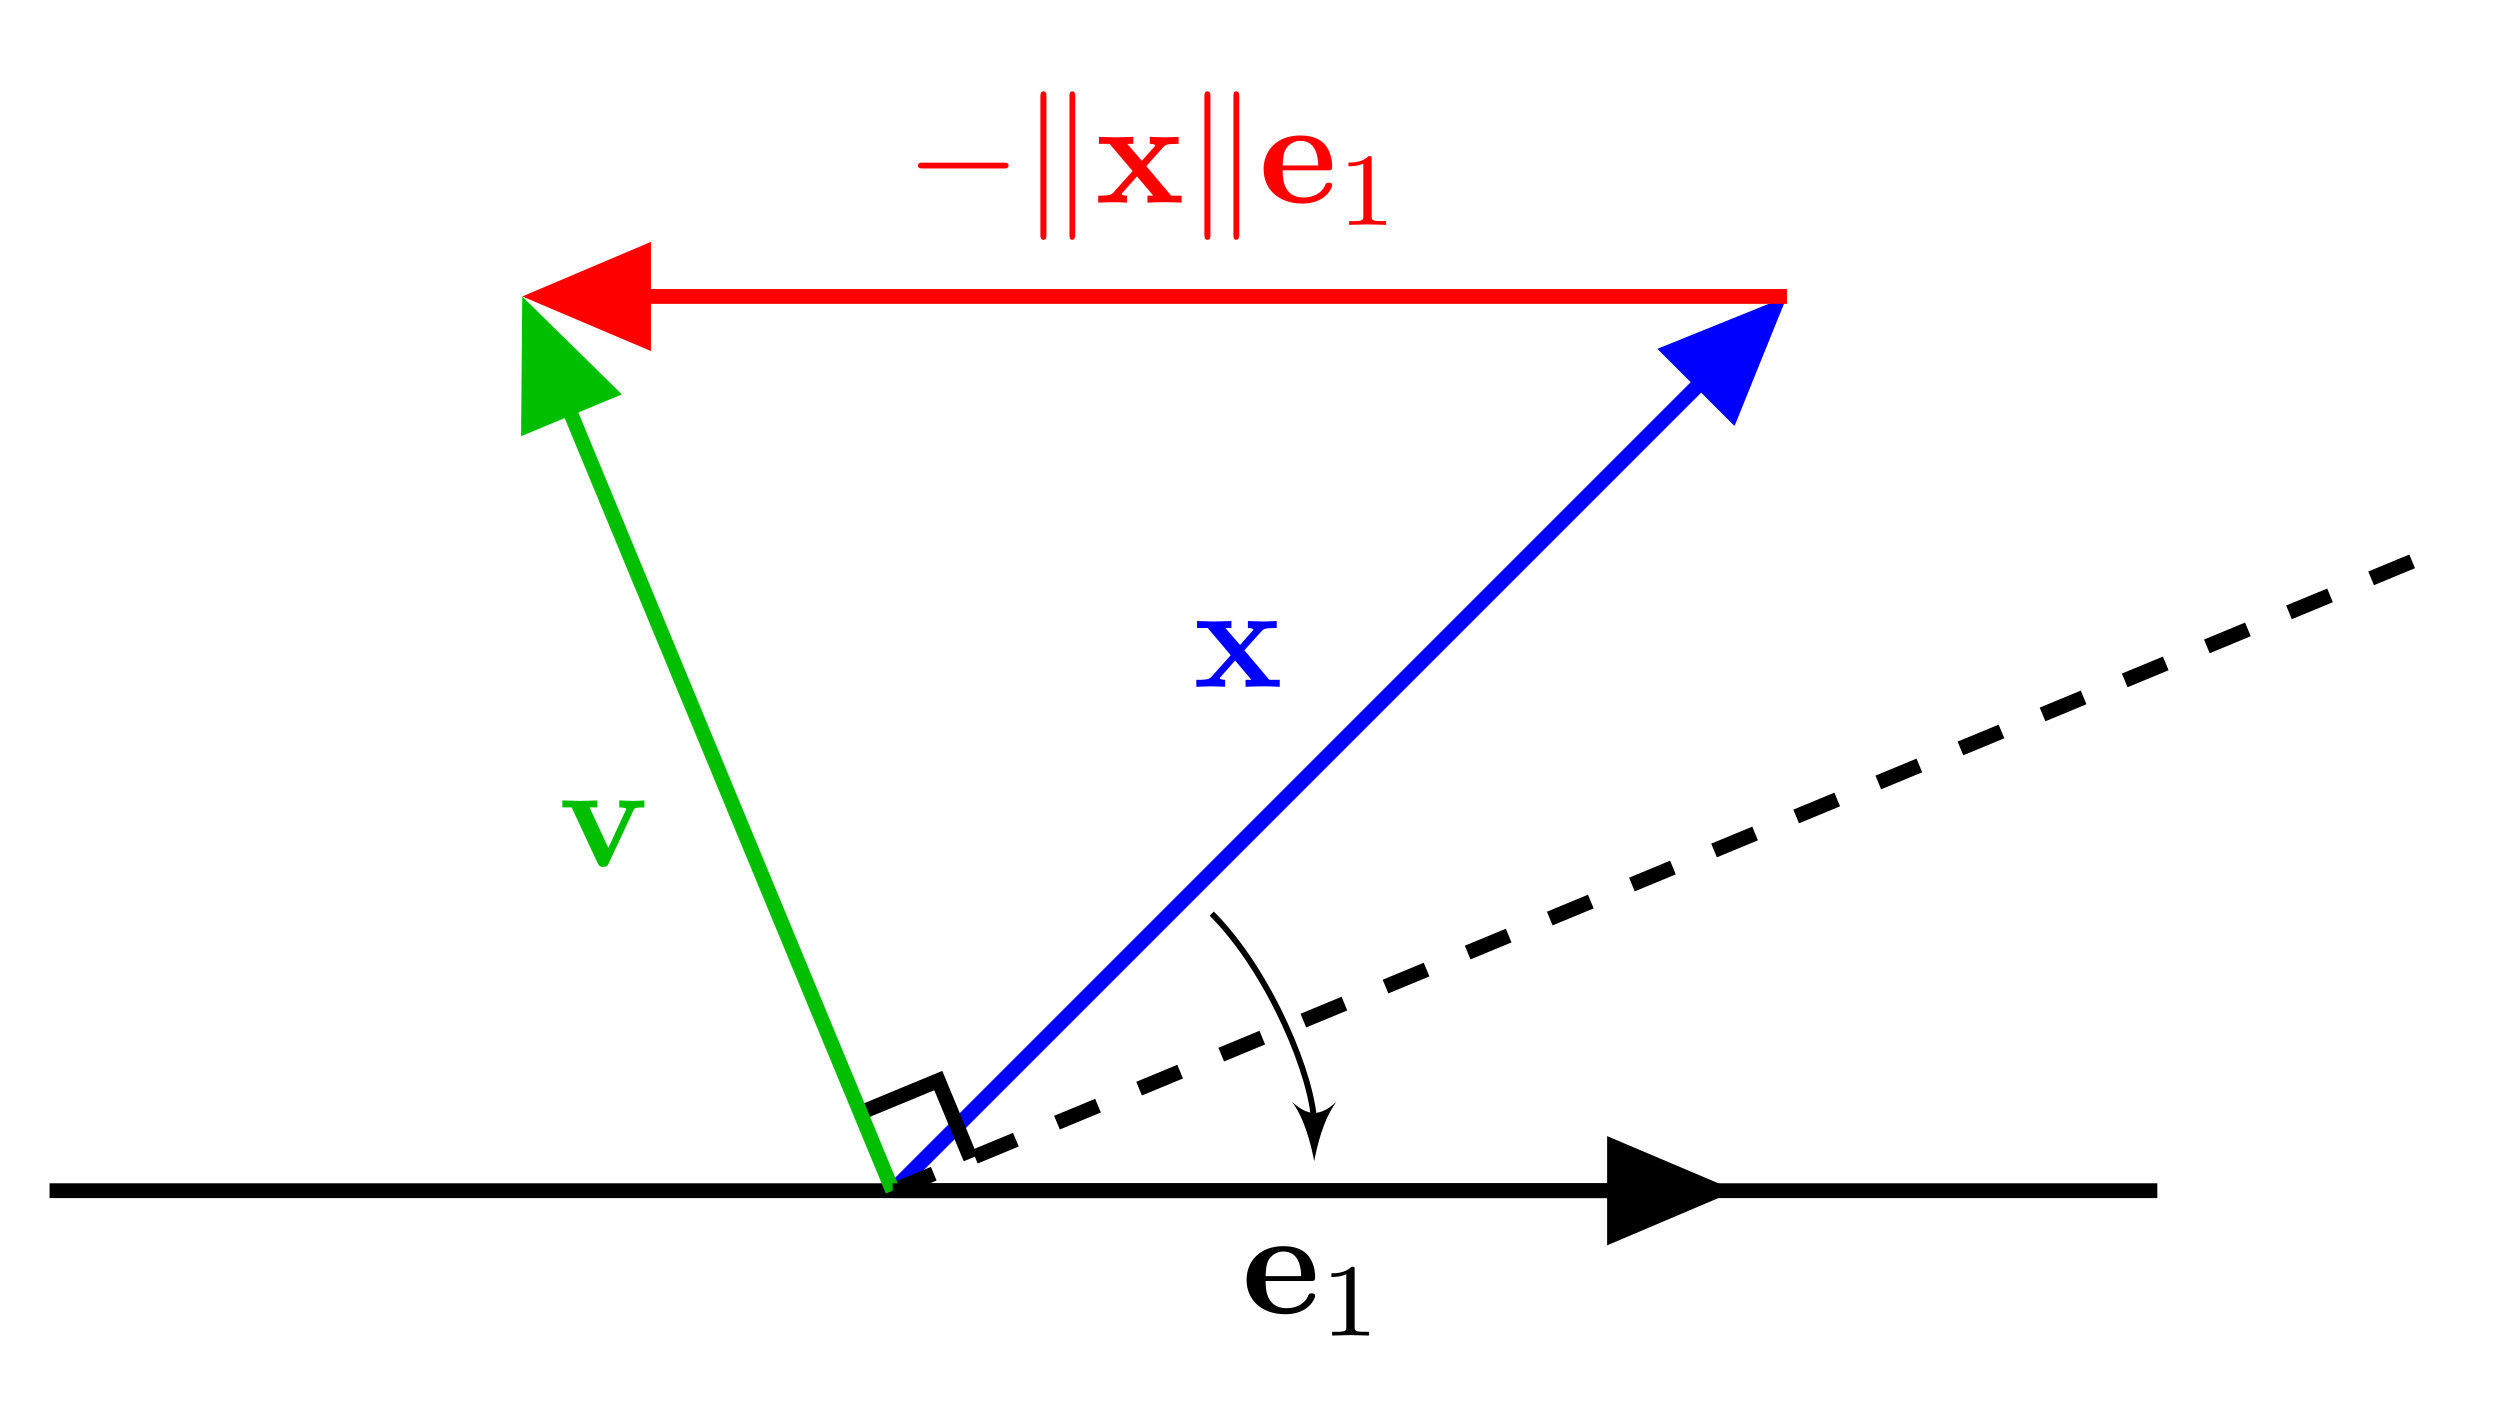
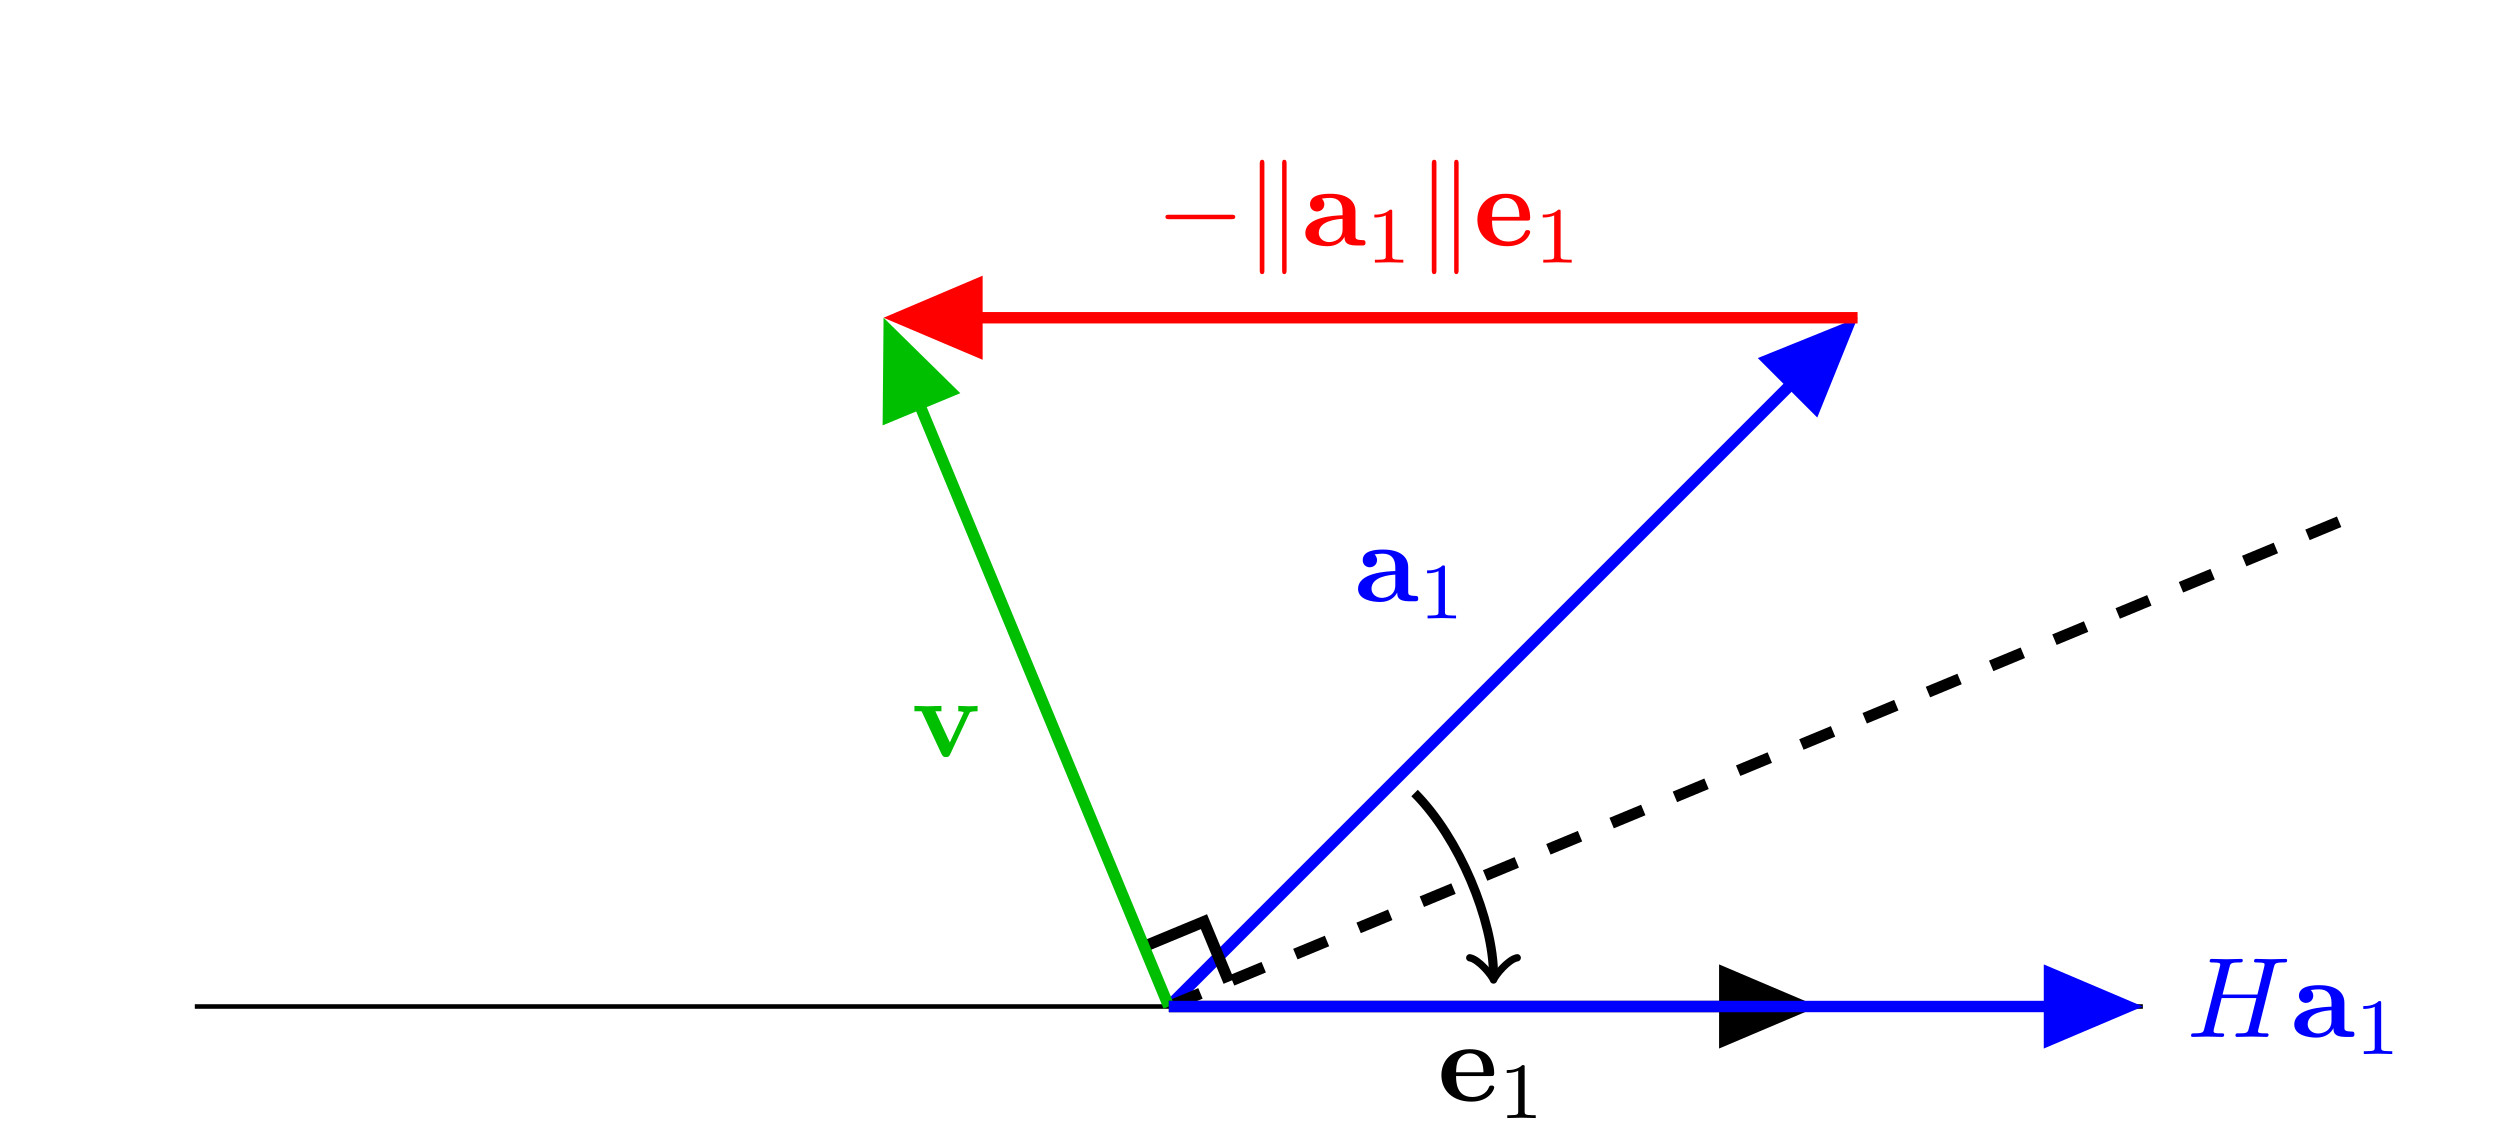
- <svg xmlns="http://www.w3.org/2000/svg" xmlns:xlink="http://www.w3.org/1999/xlink" width="168.109" height="95.961" viewBox="0 0 168.109 95.961">
+ <svg xmlns="http://www.w3.org/2000/svg" xmlns:xlink="http://www.w3.org/1999/xlink" width="218.268pt" height="97.795pt" viewBox="0 0 218.268 97.795">
  <defs>
    <g>
      <g id="glyph-0-0">
-         <path d="M 3.453 -2.453 L 4.609 -3.75 C 4.75 -3.891 4.812 -3.953 5.625 -3.953 L 5.625 -4.422 C 5.281 -4.406 4.766 -4.391 4.719 -4.391 C 4.469 -4.391 3.969 -4.422 3.688 -4.422 L 3.688 -3.953 C 3.828 -3.953 3.953 -3.938 4.062 -3.875 C 4.031 -3.812 4.031 -3.781 3.984 -3.75 L 3.156 -2.812 L 2.172 -3.953 L 2.578 -3.953 L 2.578 -4.422 C 2.312 -4.422 1.688 -4.391 1.359 -4.391 C 1.047 -4.391 0.594 -4.422 0.266 -4.422 L 0.266 -3.953 L 0.984 -3.953 L 2.531 -2.125 L 1.219 -0.656 C 1.062 -0.469 0.703 -0.469 0.219 -0.469 L 0.219 0 C 0.562 -0.016 1.094 -0.031 1.141 -0.031 C 1.391 -0.031 1.969 -0.016 2.156 0 L 2.156 -0.469 C 1.984 -0.469 1.797 -0.516 1.797 -0.578 C 1.797 -0.594 1.797 -0.594 1.859 -0.672 L 2.828 -1.766 L 3.922 -0.469 L 3.531 -0.469 L 3.531 0 C 3.797 -0.016 4.406 -0.031 4.734 -0.031 C 5.047 -0.031 5.5 -0.016 5.828 0 L 5.828 -0.469 L 5.125 -0.469 Z M 3.453 -2.453 " />
+         <path d="M 3.734 -0.766 C 3.734 -0.453 3.734 0 4.766 0 L 5.25 0 C 5.438 0 5.562 0 5.562 -0.234 C 5.562 -0.469 5.438 -0.469 5.297 -0.469 C 4.688 -0.484 4.688 -0.609 4.688 -0.844 L 4.688 -2.984 C 4.688 -3.875 3.984 -4.516 2.5 -4.516 C 1.938 -4.516 0.719 -4.469 0.719 -3.594 C 0.719 -3.156 1.062 -2.969 1.328 -2.969 C 1.641 -2.969 1.969 -3.188 1.969 -3.594 C 1.969 -3.891 1.781 -4.062 1.75 -4.094 C 2.031 -4.141 2.344 -4.156 2.469 -4.156 C 3.203 -4.156 3.562 -3.734 3.562 -2.984 L 3.562 -2.641 C 2.844 -2.609 0.312 -2.516 0.312 -1.078 C 0.312 -0.125 1.562 0.062 2.25 0.062 C 3.047 0.062 3.516 -0.344 3.734 -0.766 Z M 3.562 -2.328 L 3.562 -1.391 C 3.562 -0.422 2.641 -0.297 2.391 -0.297 C 1.891 -0.297 1.484 -0.641 1.484 -1.094 C 1.484 -2.156 3.062 -2.297 3.562 -2.328 Z M 3.562 -2.328 " />
      </g>
      <g id="glyph-0-1">
        <path d="M 4.609 -2.172 C 4.828 -2.172 4.922 -2.172 4.922 -2.438 C 4.922 -2.75 4.859 -3.484 4.359 -3.984 C 4 -4.344 3.469 -4.516 2.781 -4.516 C 1.188 -4.516 0.312 -3.484 0.312 -2.25 C 0.312 -0.906 1.312 0.062 2.922 0.062 C 4.5 0.062 4.922 -1 4.922 -1.172 C 4.922 -1.344 4.734 -1.344 4.688 -1.344 C 4.516 -1.344 4.5 -1.297 4.438 -1.141 C 4.234 -0.656 3.656 -0.344 3.016 -0.344 C 1.609 -0.344 1.594 -1.672 1.594 -2.172 Z M 1.594 -2.5 C 1.609 -2.891 1.625 -3.312 1.828 -3.641 C 2.094 -4.031 2.5 -4.156 2.781 -4.156 C 3.953 -4.156 3.969 -2.844 3.984 -2.5 Z M 1.594 -2.5 " />
      </g>
      <g id="glyph-0-2">
        <path d="M 5.047 -3.75 C 5.109 -3.891 5.141 -3.953 5.781 -3.953 L 5.781 -4.422 C 5.531 -4.406 5.25 -4.391 5 -4.391 C 4.75 -4.391 4.297 -4.422 4.094 -4.422 L 4.094 -3.953 C 4.281 -3.953 4.562 -3.922 4.562 -3.844 C 4.562 -3.844 4.562 -3.812 4.516 -3.734 L 3.359 -1.234 L 2.094 -3.953 L 2.625 -3.953 L 2.625 -4.422 C 2.297 -4.406 1.406 -4.391 1.391 -4.391 C 1.109 -4.391 0.672 -4.422 0.266 -4.422 L 0.266 -3.953 L 0.891 -3.953 L 2.641 -0.203 C 2.766 0.047 2.891 0.047 3.016 0.047 C 3.188 0.047 3.297 0.016 3.391 -0.203 Z M 5.047 -3.75 " />
      </g>
      <g id="glyph-1-0">
+         <path d="M 2.328 -4.438 C 2.328 -4.625 2.328 -4.625 2.125 -4.625 C 1.672 -4.188 1.047 -4.188 0.766 -4.188 L 0.766 -3.938 C 0.922 -3.938 1.391 -3.938 1.766 -4.125 L 1.766 -0.578 C 1.766 -0.344 1.766 -0.25 1.078 -0.25 L 0.812 -0.25 L 0.812 0 C 0.938 0 1.797 -0.031 2.047 -0.031 C 2.266 -0.031 3.141 0 3.297 0 L 3.297 -0.25 L 3.031 -0.25 C 2.328 -0.25 2.328 -0.344 2.328 -0.578 Z M 2.328 -4.438 " />
+       </g>
+       <g id="glyph-2-0">
        <path d="M 6.562 -2.297 C 6.734 -2.297 6.922 -2.297 6.922 -2.5 C 6.922 -2.688 6.734 -2.688 6.562 -2.688 L 1.172 -2.688 C 1 -2.688 0.828 -2.688 0.828 -2.5 C 0.828 -2.297 1 -2.297 1.172 -2.297 Z M 6.562 -2.297 " />
      </g>
-       <g id="glyph-1-1">
+       <g id="glyph-2-1">
        <path d="M 1.719 -7.141 C 1.719 -7.297 1.719 -7.484 1.516 -7.484 C 1.312 -7.484 1.312 -7.25 1.312 -7.109 L 1.312 2.125 C 1.312 2.281 1.312 2.5 1.516 2.5 C 1.719 2.5 1.719 2.312 1.719 2.156 Z M 3.656 -7.109 C 3.656 -7.266 3.656 -7.484 3.453 -7.484 C 3.266 -7.484 3.266 -7.297 3.266 -7.141 L 3.266 2.156 C 3.266 2.312 3.266 2.5 3.453 2.5 C 3.656 2.5 3.656 2.266 3.656 2.125 Z M 3.656 -7.109 " />
      </g>
-       <g id="glyph-2-0">
-         <path d="M 2.328 -4.438 C 2.328 -4.625 2.328 -4.625 2.125 -4.625 C 1.672 -4.188 1.047 -4.188 0.766 -4.188 L 0.766 -3.938 C 0.922 -3.938 1.391 -3.938 1.766 -4.125 L 1.766 -0.578 C 1.766 -0.344 1.766 -0.25 1.078 -0.25 L 0.812 -0.25 L 0.812 0 C 0.938 0 1.797 -0.031 2.047 -0.031 C 2.266 -0.031 3.141 0 3.297 0 L 3.297 -0.25 L 3.031 -0.25 C 2.328 -0.25 2.328 -0.344 2.328 -0.578 Z M 2.328 -4.438 " />
+       <g id="glyph-3-0">
+         <path d="M 7.609 -6.047 C 7.703 -6.406 7.719 -6.5 8.438 -6.5 C 8.703 -6.5 8.781 -6.5 8.781 -6.703 C 8.781 -6.812 8.672 -6.812 8.641 -6.812 C 8.359 -6.812 7.641 -6.781 7.359 -6.781 C 7.078 -6.781 6.375 -6.812 6.078 -6.812 C 6 -6.812 5.891 -6.812 5.891 -6.609 C 5.891 -6.5 5.984 -6.5 6.172 -6.5 C 6.188 -6.5 6.375 -6.5 6.547 -6.484 C 6.734 -6.453 6.812 -6.453 6.812 -6.312 C 6.812 -6.281 6.812 -6.266 6.781 -6.125 L 6.188 -3.703 L 3.141 -3.703 L 3.734 -6.047 C 3.812 -6.406 3.844 -6.5 4.562 -6.5 C 4.828 -6.5 4.906 -6.5 4.906 -6.703 C 4.906 -6.812 4.797 -6.812 4.766 -6.812 C 4.484 -6.812 3.766 -6.781 3.484 -6.781 C 3.203 -6.781 2.5 -6.812 2.203 -6.812 C 2.125 -6.812 2.016 -6.812 2.016 -6.609 C 2.016 -6.5 2.109 -6.5 2.297 -6.5 C 2.312 -6.5 2.5 -6.5 2.672 -6.484 C 2.844 -6.453 2.938 -6.453 2.938 -6.312 C 2.938 -6.281 2.938 -6.25 2.906 -6.125 L 1.562 -0.781 C 1.469 -0.391 1.453 -0.312 0.656 -0.312 C 0.484 -0.312 0.391 -0.312 0.391 -0.109 C 0.391 0 0.516 0 0.531 0 C 0.812 0 1.516 -0.031 1.797 -0.031 C 2 -0.031 2.219 -0.016 2.438 -0.016 C 2.656 -0.016 2.875 0 3.078 0 C 3.156 0 3.281 0 3.281 -0.203 C 3.281 -0.312 3.188 -0.312 3 -0.312 C 2.625 -0.312 2.359 -0.312 2.359 -0.484 C 2.359 -0.547 2.375 -0.594 2.375 -0.656 L 3.062 -3.391 L 6.094 -3.391 C 5.688 -1.734 5.453 -0.781 5.406 -0.641 C 5.312 -0.312 5.125 -0.312 4.5 -0.312 C 4.359 -0.312 4.266 -0.312 4.266 -0.109 C 4.266 0 4.391 0 4.406 0 C 4.688 0 5.391 -0.031 5.672 -0.031 C 5.875 -0.031 6.094 -0.016 6.312 -0.016 C 6.531 -0.016 6.75 0 6.953 0 C 7.031 0 7.156 0 7.156 -0.203 C 7.156 -0.312 7.062 -0.312 6.875 -0.312 C 6.516 -0.312 6.234 -0.312 6.234 -0.484 C 6.234 -0.547 6.25 -0.594 6.266 -0.656 Z M 7.609 -6.047 " />
      </g>
    </g>
    <clipPath id="clip-0">
-       <path clip-rule="nonzero" d="M 45 22 L 168.109 22 L 168.109 95 L 45 95 Z M 45 22 " />
+       <path clip-rule="nonzero" d="M 87 14 L 176 14 L 176 97.797 L 87 97.797 Z M 87 14 " />
    </clipPath>
    <clipPath id="clip-1">
-       <path clip-rule="nonzero" d="M 94 63 L 130 63 L 130 95.961 L 94 95.961 Z M 94 63 " />
+       <path clip-rule="nonzero" d="M 87 30 L 218.27 30 L 218.27 97.797 L 87 97.797 Z M 87 30 " />
+     </clipPath>
+     <clipPath id="clip-2">
+       <path clip-rule="nonzero" d="M 85 66 L 122 66 L 122 97.797 L 85 97.797 Z M 85 66 " />
+     </clipPath>
+     <clipPath id="clip-3">
+       <path clip-rule="nonzero" d="M 63 15 L 117 15 L 117 97.797 L 63 97.797 Z M 63 15 " />
+     </clipPath>
+     <clipPath id="clip-4">
+       <path clip-rule="nonzero" d="M 136 70 L 172 70 L 172 97.797 L 136 97.797 Z M 136 70 " />
+     </clipPath>
+     <clipPath id="clip-5">
+       <path clip-rule="nonzero" d="M 131 92 L 135 92 L 135 97.797 L 131 97.797 Z M 131 92 " />
+     </clipPath>
+     <clipPath id="clip-6">
+       <path clip-rule="nonzero" d="M 164 70 L 200 70 L 200 97.797 L 164 97.797 Z M 164 70 " />
    </clipPath>
  </defs>
-   <path fill="none" stroke-width="0.996" stroke-linecap="butt" stroke-linejoin="miter" stroke="rgb(0%, 0%, 100%)" stroke-opacity="1" stroke-miterlimit="10" d="M 0.001 0.001 L 58.966 58.965 " transform="matrix(1, 0, 0, -1, 60.026, 80.067)" />
-   <path fill-rule="nonzero" fill="rgb(0%, 0%, 100%)" fill-opacity="1" stroke-width="0.996" stroke-linecap="butt" stroke-linejoin="miter" stroke="rgb(0%, 0%, 100%)" stroke-opacity="1" stroke-miterlimit="10" d="M -6.506 2.919 L 0.374 -0.001 L -6.506 -2.92 Z M -6.506 2.919 " transform="matrix(0.7071, -0.7071, -0.7071, -0.7071, 118.9928, 21.10019)" />
+   <g clip-path="url(#clip-0)">
+     <path fill="none" stroke-width="0.996" stroke-linecap="butt" stroke-linejoin="miter" stroke="rgb(0%, 0%, 100%)" stroke-opacity="1" stroke-miterlimit="10" d="M -0 -0.001 L 58.969 58.968 " transform="matrix(1, 0, 0, -1, 102.047, 87.874)" />
+   </g>
+   <path fill-rule="nonzero" fill="rgb(0%, 0%, 100%)" fill-opacity="1" stroke-width="0.996" stroke-linecap="butt" stroke-linejoin="miter" stroke="rgb(0%, 0%, 100%)" stroke-opacity="1" stroke-miterlimit="10" d="M -6.503 2.919 L 0.372 -0.001 L -6.503 -2.92 Z M -6.503 2.919 " transform="matrix(0.7071, -0.7071, -0.7071, -0.7071, 161.0138, 28.90719)" />
  <g fill="rgb(0%, 0%, 100%)" fill-opacity="1">
-     <use xlink:href="#glyph-0-0" x="80.227" y="46.183" />
+     <use xlink:href="#glyph-0-0" x="118.257" y="52.496" />
  </g>
-   <path fill="none" stroke-width="0.996" stroke-linecap="butt" stroke-linejoin="miter" stroke="rgb(100%, 0%, 0%)" stroke-opacity="1" stroke-miterlimit="10" d="M 60.134 60.133 L -23.26 60.133 " transform="matrix(1, 0, 0, -1, 60.026, 80.067)" />
-   <path fill-rule="nonzero" fill="rgb(100%, 0%, 0%)" fill-opacity="1" stroke-width="0.996" stroke-linecap="butt" stroke-linejoin="miter" stroke="rgb(100%, 0%, 0%)" stroke-opacity="1" stroke-miterlimit="10" d="M -6.506 2.921 L 0.373 -0.001 L -6.506 -2.919 Z M -6.506 2.921 " transform="matrix(-1, 0, 0, 1, 36.76713, 19.9343)" />
+   <g fill="rgb(0%, 0%, 100%)" fill-opacity="1">
+     <use xlink:href="#glyph-1-0" x="123.826" y="53.99" />
+   </g>
+   <path fill="none" stroke-width="0.996" stroke-linecap="butt" stroke-linejoin="miter" stroke="rgb(100%, 0%, 0%)" stroke-opacity="1" stroke-miterlimit="10" d="M 60.133 60.132 L -23.258 60.132 " transform="matrix(1, 0, 0, -1, 102.047, 87.874)" />
+   <path fill-rule="nonzero" fill="rgb(100%, 0%, 0%)" fill-opacity="1" stroke-width="0.996" stroke-linecap="butt" stroke-linejoin="miter" stroke="rgb(100%, 0%, 0%)" stroke-opacity="1" stroke-miterlimit="10" d="M -6.505 2.919 L 0.374 0.001 L -6.505 -2.921 Z M -6.505 2.919 " transform="matrix(-1, 0, 0, 1, 78.78813, 27.7413)" />
  <g fill="rgb(100%, 0%, 0%)" fill-opacity="1">
-     <use xlink:href="#glyph-1-0" x="60.899" y="13.626" />
-     <use xlink:href="#glyph-1-1" x="68.648" y="13.626" />
+     <use xlink:href="#glyph-2-0" x="100.924" y="21.433" />
+     <use xlink:href="#glyph-2-1" x="108.673" y="21.433" />
  </g>
  <g fill="rgb(100%, 0%, 0%)" fill-opacity="1">
-     <use xlink:href="#glyph-0-0" x="73.629" y="13.626" />
+     <use xlink:href="#glyph-0-0" x="113.654" y="21.433" />
  </g>
  <g fill="rgb(100%, 0%, 0%)" fill-opacity="1">
-     <use xlink:href="#glyph-1-1" x="79.675" y="13.626" />
+     <use xlink:href="#glyph-1-0" x="119.224" y="22.928" />
  </g>
  <g fill="rgb(100%, 0%, 0%)" fill-opacity="1">
-     <use xlink:href="#glyph-0-1" x="84.657" y="13.626" />
+     <use xlink:href="#glyph-2-1" x="123.693" y="21.433" />
  </g>
  <g fill="rgb(100%, 0%, 0%)" fill-opacity="1">
-     <use xlink:href="#glyph-2-0" x="89.908" y="15.121" />
+     <use xlink:href="#glyph-0-1" x="128.674" y="21.433" />
  </g>
-   <path fill="none" stroke-width="0.996" stroke-linecap="butt" stroke-linejoin="miter" stroke="rgb(0%, 0%, 0%)" stroke-opacity="1" stroke-miterlimit="10" d="M -56.694 0.001 L 85.04 0.001 " transform="matrix(1, 0, 0, -1, 60.026, 80.067)" />
-   <g clip-path="url(#clip-0)">
-     <path fill="none" stroke-width="0.996" stroke-linecap="butt" stroke-linejoin="miter" stroke="rgb(0%, 0%, 0%)" stroke-opacity="1" stroke-dasharray="2.989 2.989" stroke-miterlimit="10" d="M 0.001 0.001 L 104.751 43.387 " transform="matrix(1, 0, 0, -1, 60.026, 80.067)" />
+   <g fill="rgb(100%, 0%, 0%)" fill-opacity="1">
+     <use xlink:href="#glyph-1-0" x="133.925" y="22.928" />
  </g>
-   <path fill="none" stroke-width="0.996" stroke-linecap="butt" stroke-linejoin="miter" stroke="rgb(0%, 0%, 0%)" stroke-opacity="1" stroke-miterlimit="10" d="M 5.236 2.169 L 3.068 7.407 L -2.171 5.239 " transform="matrix(1, 0, 0, -1, 60.026, 80.067)" />
-   <path fill="none" stroke-width="0.996" stroke-linecap="butt" stroke-linejoin="miter" stroke="rgb(0%, 75%, 0%)" stroke-opacity="1" stroke-miterlimit="10" d="M 0.001 0.001 L -24.276 58.61 " transform="matrix(1, 0, 0, -1, 60.026, 80.067)" />
-   <path fill-rule="nonzero" fill="rgb(0%, 75%, 0%)" fill-opacity="1" stroke-width="0.996" stroke-linecap="butt" stroke-linejoin="miter" stroke="rgb(0%, 75%, 0%)" stroke-opacity="1" stroke-miterlimit="10" d="M -6.504 2.917 L 0.373 0.001 L -6.502 -2.919 Z M -6.504 2.917 " transform="matrix(-0.38266, -0.92383, -0.92383, 0.38266, 35.74924, 21.45753)" />
+   <path fill="none" stroke-width="0.399" stroke-linecap="butt" stroke-linejoin="miter" stroke="rgb(0%, 0%, 0%)" stroke-opacity="1" stroke-miterlimit="10" d="M -85.039 -0.001 L 85.039 -0.001 " transform="matrix(1, 0, 0, -1, 102.047, 87.874)" />
+   <g clip-path="url(#clip-1)">
+     <path fill="none" stroke-width="0.996" stroke-linecap="butt" stroke-linejoin="miter" stroke="rgb(0%, 0%, 0%)" stroke-opacity="1" stroke-dasharray="2.989 2.989" stroke-miterlimit="10" d="M -0 -0.001 L 104.754 43.39 " transform="matrix(1, 0, 0, -1, 102.047, 87.874)" />
+   </g>
+   <g clip-path="url(#clip-2)">
+     <path fill="none" stroke-width="0.996" stroke-linecap="butt" stroke-linejoin="miter" stroke="rgb(0%, 0%, 0%)" stroke-opacity="1" stroke-miterlimit="10" d="M 5.238 2.171 L 3.066 7.405 L -2.168 5.237 " transform="matrix(1, 0, 0, -1, 102.047, 87.874)" />
+   </g>
+   <g clip-path="url(#clip-3)">
+     <path fill="none" stroke-width="0.996" stroke-linecap="butt" stroke-linejoin="miter" stroke="rgb(0%, 75%, 0%)" stroke-opacity="1" stroke-miterlimit="10" d="M -0 -0.001 L -24.277 58.608 " transform="matrix(1, 0, 0, -1, 102.047, 87.874)" />
+   </g>
+   <path fill-rule="nonzero" fill="rgb(0%, 75%, 0%)" fill-opacity="1" stroke-width="0.996" stroke-linecap="butt" stroke-linejoin="miter" stroke="rgb(0%, 75%, 0%)" stroke-opacity="1" stroke-miterlimit="10" d="M -6.505 2.919 L 0.374 -0.002 L -6.505 -2.92 Z M -6.505 2.919 " transform="matrix(-0.38266, -0.92383, -0.92383, 0.38266, 77.77024, 29.26453)" />
  <g fill="rgb(0%, 75%, 0%)" fill-opacity="1">
-     <use xlink:href="#glyph-0-2" x="37.548" y="58.246" />
+     <use xlink:href="#glyph-0-2" x="79.57" y="66.053" />
  </g>
-   <path fill="none" stroke-width="0.996" stroke-linecap="butt" stroke-linejoin="miter" stroke="rgb(0%, 0%, 0%)" stroke-opacity="1" stroke-miterlimit="10" d="M 0.001 0.001 L 55.044 0.001 " transform="matrix(1, 0, 0, -1, 60.026, 80.067)" />
-   <path fill-rule="nonzero" fill="rgb(0%, 0%, 0%)" fill-opacity="1" d="M 108.566 77.148 L 115.445 80.066 L 108.566 82.988 Z M 108.566 77.148 " />
-   <g clip-path="url(#clip-1)">
-     <path fill="none" stroke-width="0.996" stroke-linecap="butt" stroke-linejoin="miter" stroke="rgb(0%, 0%, 0%)" stroke-opacity="1" stroke-miterlimit="10" d="M -6.504 2.919 L 0.375 0.001 L -6.504 -2.921 Z M -6.504 2.919 " transform="matrix(1, 0, 0, -1, 115.0708, 80.067)" />
+   <path fill="none" stroke-width="0.996" stroke-linecap="butt" stroke-linejoin="miter" stroke="rgb(0%, 0%, 0%)" stroke-opacity="1" stroke-miterlimit="10" d="M -0 -0.001 L 55.043 -0.001 " transform="matrix(1, 0, 0, -1, 102.047, 87.874)" />
+   <path fill-rule="nonzero" fill="rgb(0%, 0%, 0%)" fill-opacity="1" d="M 150.586 84.953 L 157.465 87.875 L 150.586 90.793 Z M 150.586 84.953 " />
+   <g clip-path="url(#clip-4)">
+     <path fill="none" stroke-width="0.996" stroke-linecap="butt" stroke-linejoin="miter" stroke="rgb(0%, 0%, 0%)" stroke-opacity="1" stroke-miterlimit="10" d="M -6.506 2.921 L 0.373 -0.001 L -6.506 -2.919 Z M -6.506 2.921 " transform="matrix(1, 0, 0, -1, 157.0918, 87.874)" />
  </g>
  <g fill="rgb(0%, 0%, 0%)" fill-opacity="1">
-     <use xlink:href="#glyph-0-1" x="83.512" y="88.312" />
+     <use xlink:href="#glyph-0-1" x="125.533" y="96.119" />
  </g>
-   <g fill="rgb(0%, 0%, 0%)" fill-opacity="1">
-     <use xlink:href="#glyph-2-0" x="88.763" y="89.807" />
+   <g clip-path="url(#clip-5)">
+     <g fill="rgb(0%, 0%, 0%)" fill-opacity="1">
+       <use xlink:href="#glyph-1-0" x="130.784" y="97.614" />
+     </g>
  </g>
-   <path fill="none" stroke-width="0.399" stroke-linecap="butt" stroke-linejoin="miter" stroke="rgb(0%, 0%, 0%)" stroke-opacity="1" stroke-miterlimit="10" d="M 21.454 18.633 C 25.361 14.731 28.345 7.516 28.345 4.383 " transform="matrix(1, 0, 0, -1, 60.026, 80.067)" />
-   <path fill-rule="nonzero" fill="rgb(0%, 0%, 0%)" fill-opacity="1" d="M 88.371 78.074 C 88.57 77.078 88.969 75.285 89.867 74.09 C 88.77 75.086 87.973 75.086 86.879 74.09 C 87.773 75.285 88.172 77.078 88.371 78.074 Z M 88.371 78.074 " />
+   <path fill="none" stroke-width="0.996" stroke-linecap="butt" stroke-linejoin="miter" stroke="rgb(0%, 0%, 100%)" stroke-opacity="1" stroke-miterlimit="10" d="M -0 -0.001 L 83.391 -0.001 " transform="matrix(1, 0, 0, -1, 102.047, 87.874)" />
+   <path fill-rule="nonzero" fill="rgb(0%, 0%, 100%)" fill-opacity="1" d="M 178.934 84.953 L 185.812 87.875 L 178.934 90.793 Z M 178.934 84.953 " />
+   <g clip-path="url(#clip-6)">
+     <path fill="none" stroke-width="0.996" stroke-linecap="butt" stroke-linejoin="miter" stroke="rgb(0%, 0%, 100%)" stroke-opacity="1" stroke-miterlimit="10" d="M -6.505 2.921 L 0.374 -0.001 L -6.505 -2.919 Z M -6.505 2.921 " transform="matrix(1, 0, 0, -1, 185.4386, 87.874)" />
+   </g>
+   <g fill="rgb(0%, 0%, 100%)" fill-opacity="1">
+     <use xlink:href="#glyph-3-0" x="190.904" y="90.53" />
+   </g>
+   <g fill="rgb(0%, 0%, 100%)" fill-opacity="1">
+     <use xlink:href="#glyph-0-0" x="199.995" y="90.53" />
+   </g>
+   <g fill="rgb(0%, 0%, 100%)" fill-opacity="1">
+     <use xlink:href="#glyph-1-0" x="205.565" y="92.025" />
+   </g>
+   <path fill="none" stroke-width="0.797" stroke-linecap="butt" stroke-linejoin="miter" stroke="rgb(0%, 0%, 0%)" stroke-opacity="1" stroke-miterlimit="10" d="M 21.453 18.636 C 25.359 14.729 28.348 7.519 28.348 2.698 " transform="matrix(1, 0, 0, -1, 102.047, 87.874)" />
+   <path fill="none" stroke-width="0.638" stroke-linecap="round" stroke-linejoin="round" stroke="rgb(0%, 0%, 0%)" stroke-opacity="1" stroke-miterlimit="10" d="M -1.553 2.071 C -1.424 1.294 0.002 0.13 0.388 0.001 C 0.002 -0.128 -1.424 -1.296 -1.553 -2.073 " transform="matrix(0, 1, 1, 0, 130.3938, 85.1741)" />
</svg>
